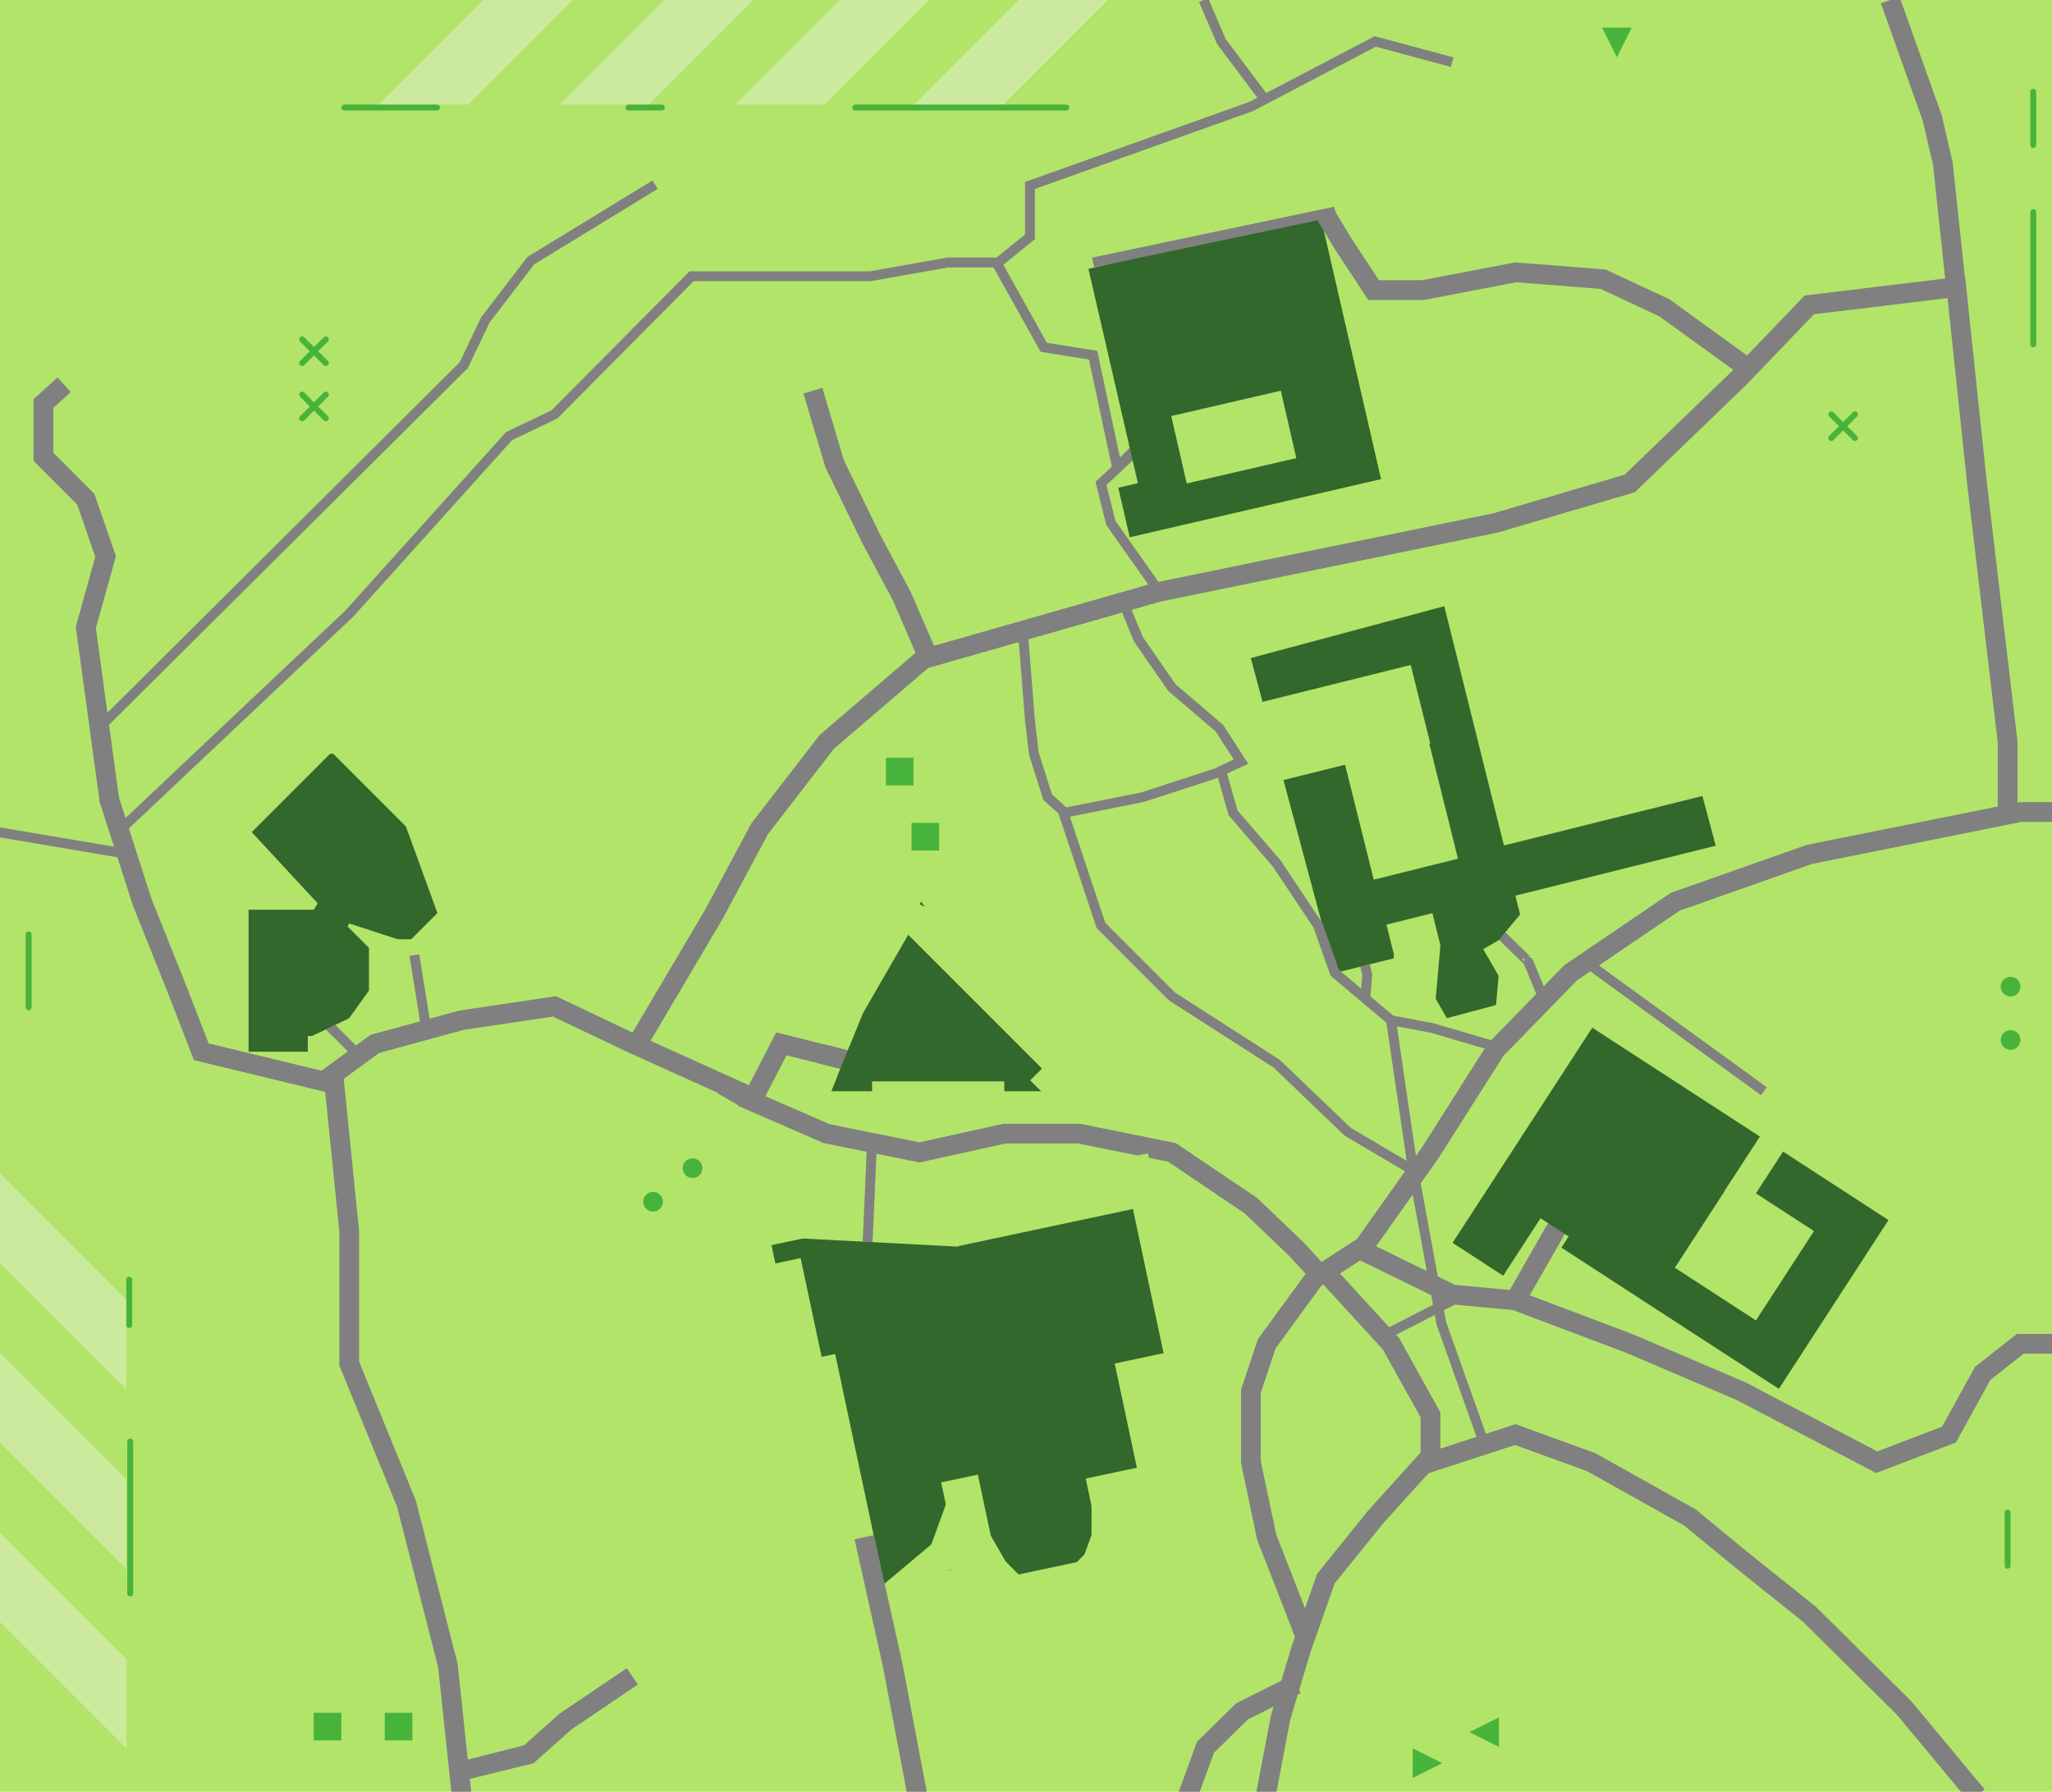
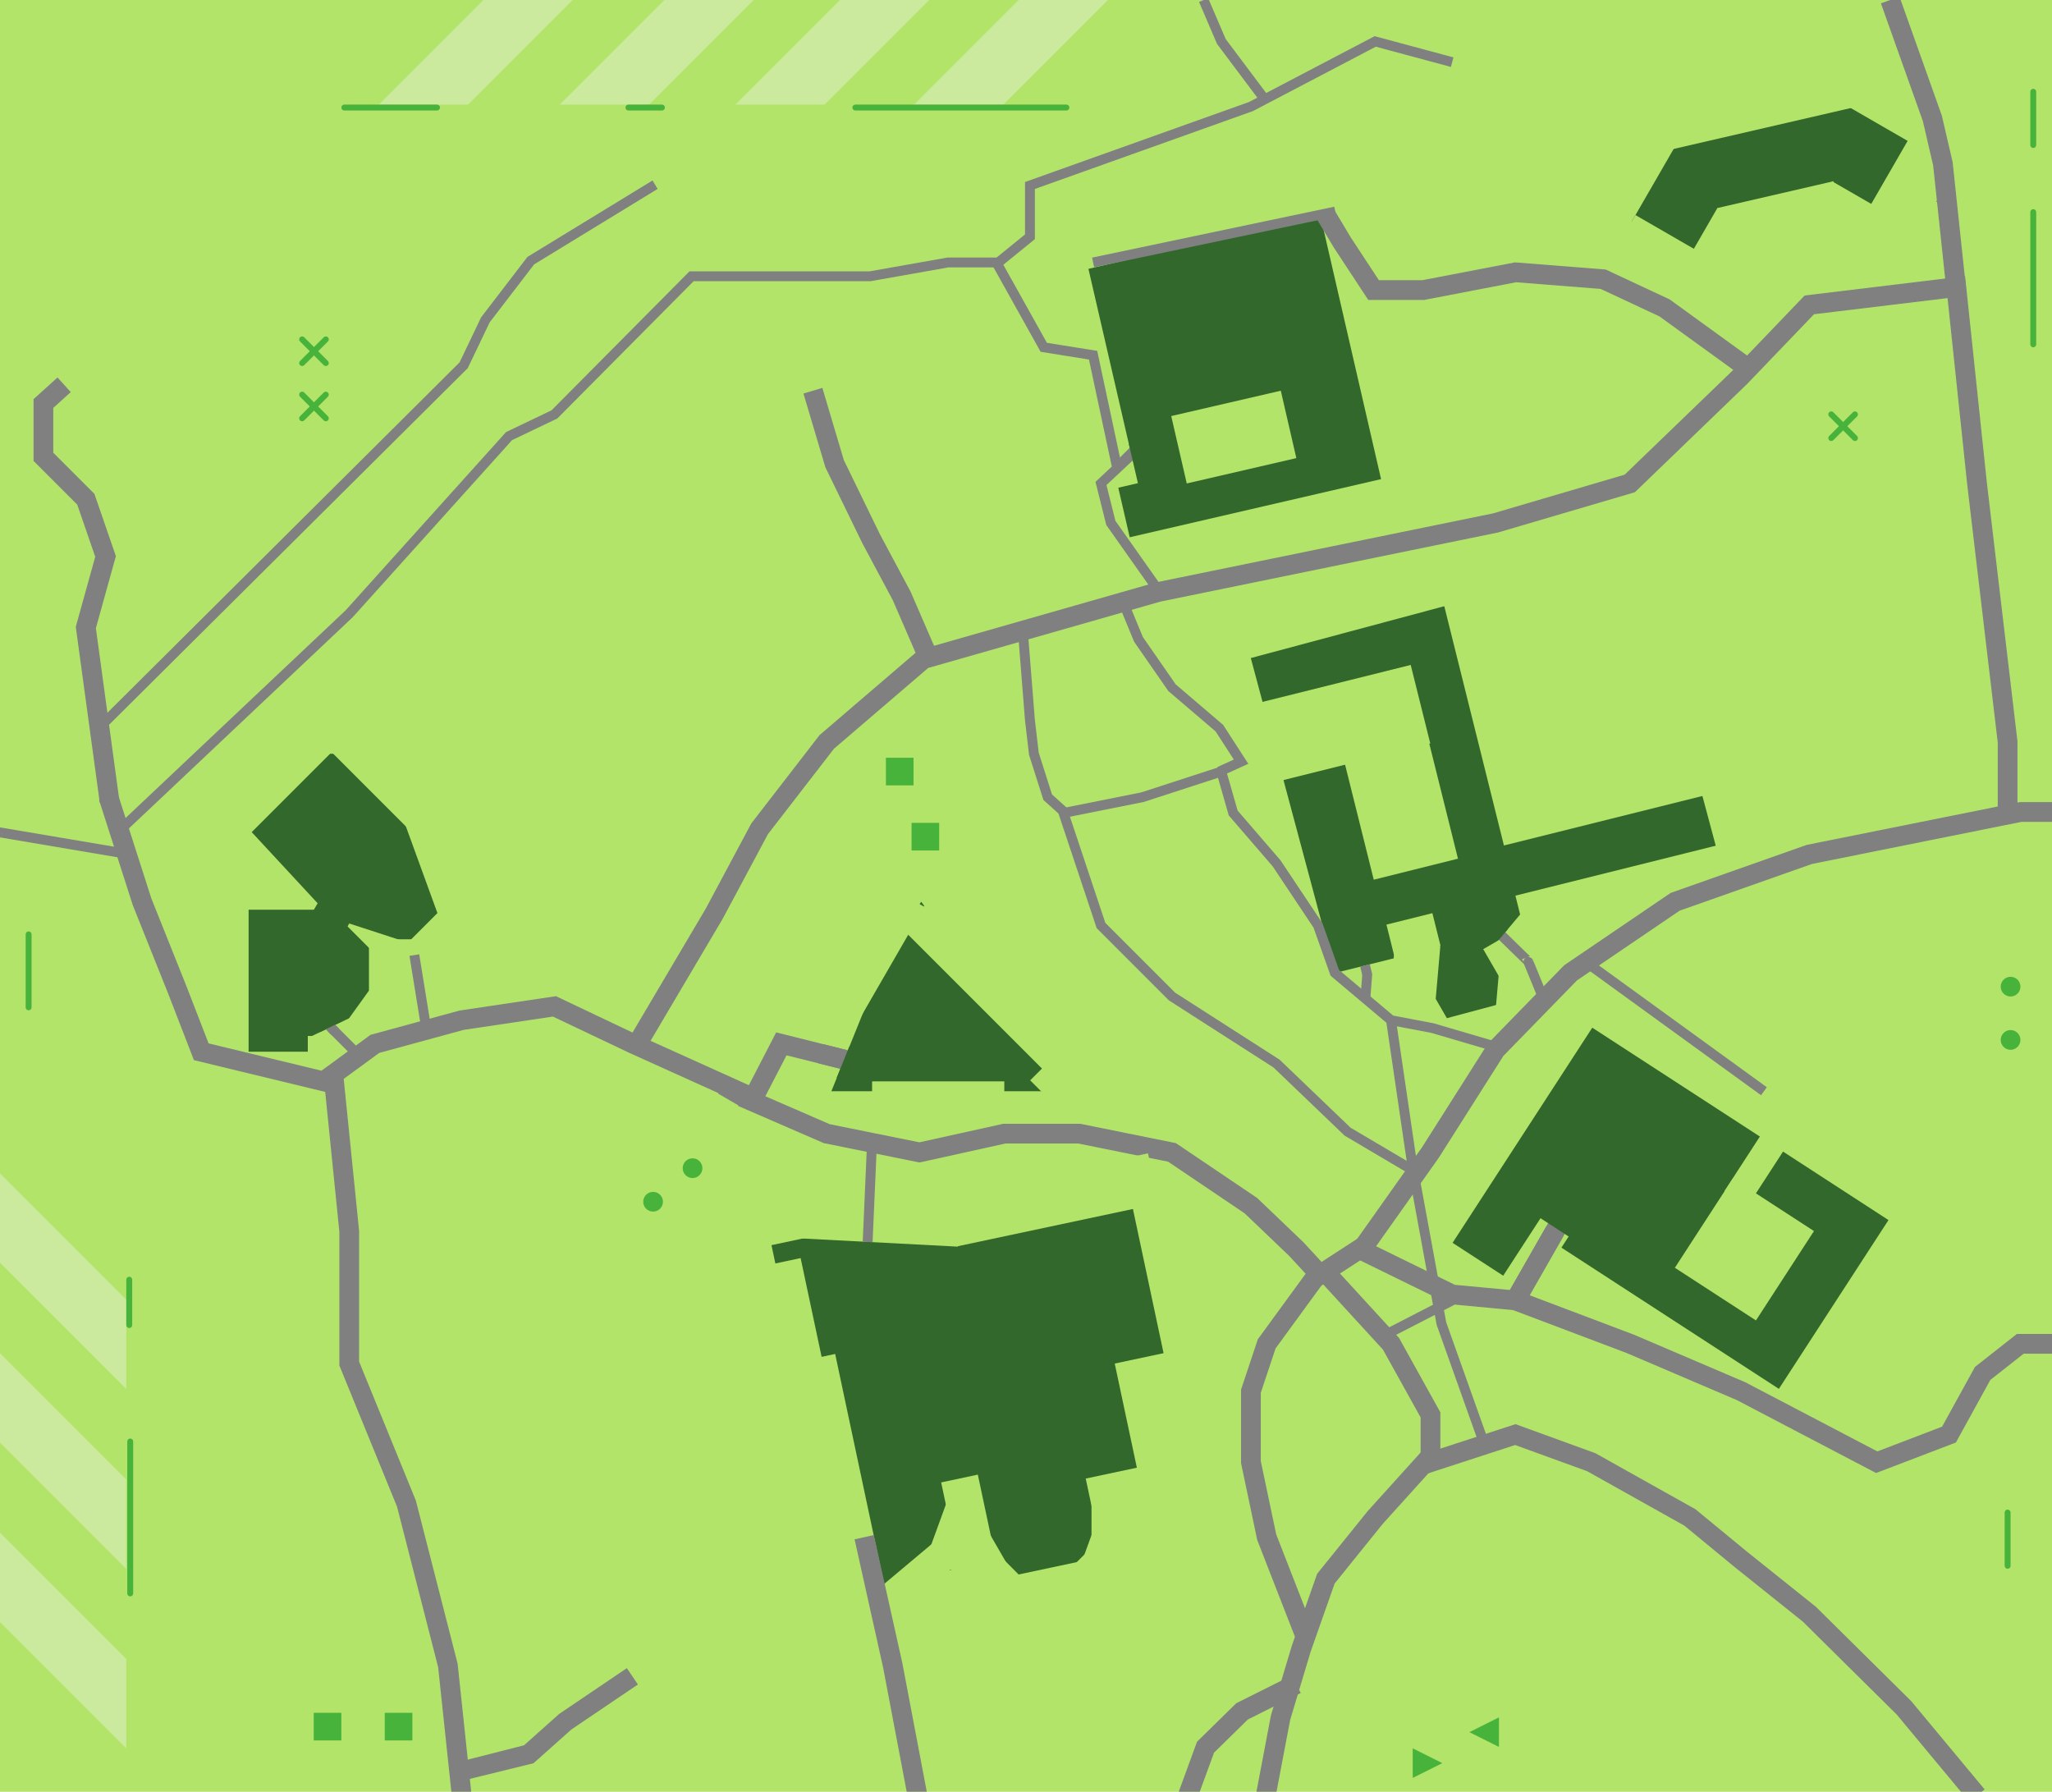
<svg xmlns="http://www.w3.org/2000/svg" xmlns:xlink="http://www.w3.org/1999/xlink" width="1040px" height="908px" viewBox="0 0 1040 908" version="1.1">
  <defs>
    <path d="M1040 0L1040 0L1040 908L0 908L0 0L1040 0Z" id="path_1" />
    <clipPath id="clip_1">
      <use xlink:href="#path_1" clip-rule="evenodd" fill-rule="evenodd" />
    </clipPath>
  </defs>
  <g id="Frame" clip-path="url(#clip_1)">
    <path d="M1040 0L1040 0L1040 908L0 908L0 0L1040 0Z" id="Frame" fill="#FFFFFF" stroke="none" />
    <path d="M0 -6.10352e-05L1044 -6.10352e-05L1044 910L0 910L0 -6.10352e-05Z" id="Background" fill="#B2E46A" fill-rule="evenodd" stroke="none" />
    <path d="M538.567 139.257L669.133 109.057L699.951 242.799L569.385 273L538.567 139.257Z" id="Rectangle-2" fill="#32682B" fill-rule="evenodd" stroke="none" />
    <path d="M466.9 457L537.4 553L396.4 553L466.9 457Z" id="Triangle" fill="#32682B" fill-rule="evenodd" stroke="none" />
    <path d="M807 520.8L957.122 618.29L886.319 727.318L736.197 629.827L807 520.8Z" id="Rectangle-3" fill="#32682B" fill-rule="evenodd" stroke="none" />
    <path d="M633.932 333.482L830.015 280.942L882.296 476.059L686.213 528.599L633.932 333.482Z" id="Rectangle-4" fill="#32682B" fill-rule="evenodd" stroke="none" />
    <path d="M391 631L570.001 592.952L609.712 779.778L430.711 817.826L391 631Z" id="Rectangle-5" fill="#32682B" fill-rule="evenodd" stroke="none" />
    <path d="M72 381.975L234 381.975L234 532.975L72 532.975L72 381.975Z" id="Rectangle-7" fill="#32682B" fill-rule="evenodd" stroke="none" />
    <path d="M614.069 362.129L714.98 336.969L724.899 376.752L623.988 401.911L614.069 362.129Z" id="Rectangle-8" fill="#B2E46A" fill-rule="evenodd" stroke="none" />
    <path d="M714.745 338.126L738.937 435.155L696.244 445.8L672.052 348.77L714.745 338.126Z" id="Rectangle-8-Copy" fill="#B2E46A" fill-rule="evenodd" stroke="none" />
    <path d="M830 258L866.047 402.574L762.225 428.46L726.178 283.886L830 258Z" id="Rectangle-9" fill="#B2E46A" fill-rule="evenodd" stroke="none" />
    <path d="M871.868 428L885.9 484.277L782.078 510.163L768.046 453.886L871.868 428Z" id="Rectangle-9-Copy" fill="#B2E46A" fill-rule="evenodd" stroke="none" />
    <path d="M713 484L727.032 540.277L682.398 551.406L668.366 495.128L713 484Z" id="Rectangle-9-Copy-2" fill="#B2E46A" fill-rule="evenodd" stroke="none" />
    <path d="M542 251L566.359 245.376L574.233 279.479L549.873 285.103L542 251Z" id="Rectangle-28-Copy" fill="#B2E46A" fill-rule="evenodd" stroke="none" />
    <path d="M593.6 210.843L649.139 198L657.012 232.157L601.473 245L593.6 210.843Z" id="Rectangle-28-Copy-2" fill="#B2E46A" fill-rule="evenodd" stroke="none" />
    <path d="M725.97 462.758L730.083 479.253L706.796 485.059L702.683 468.564L725.97 462.758Z" id="Rectangle-9-Copy-3" fill="#B2E46A" fill-rule="evenodd" stroke="none" />
    <path d="M725 501.6L735.5 519.786L714.715 531.786L704.215 513.6L725 501.6Z" id="Rectangle-9-Copy-4" fill="#B2E46A" fill-rule="evenodd" stroke="none" />
    <path d="M777.587 623.311L916.807 713.721L899.378 740.558L760.159 650.148L777.587 623.311Z" id="Rectangle-9-Copy-9" fill="#B2E46A" fill-rule="evenodd" stroke="none" />
    <path d="M878.268 597.173L919.362 623.86L889.952 669.149L848.857 642.461L878.268 597.173Z" id="Rectangle-9-Copy-10" fill="#B2E46A" fill-rule="evenodd" stroke="none" />
    <path d="M903.47 558.218L915.211 565.843L885.801 611.131L874.059 603.506L903.47 558.218Z" id="Rectangle-9-Copy-11" fill="#B2E46A" fill-rule="evenodd" stroke="none" />
    <path d="M781 617L795.257 626.259L773.472 659.806L759.214 650.547L781 617Z" id="Rectangle-9-Copy-12" fill="#B2E46A" fill-rule="evenodd" stroke="none" />
    <path d="M771.644 469.5L782.144 487.687L762.225 499.187L751.725 481L771.644 469.5Z" id="Rectangle-9-Copy-5" fill="#B2E46A" fill-rule="evenodd" stroke="none" />
    <path d="M771.639 462L787.726 475.499L772.942 493.118L756.855 479.619L771.639 462Z" id="Rectangle-9-Copy-8" fill="#B2E46A" fill-rule="evenodd" stroke="none" />
    <path d="M783.185 488.065L780.832 514.962L757.919 512.958L760.272 486.06L783.185 488.065Z" id="Rectangle-9-Copy-6" fill="#B2E46A" fill-rule="evenodd" stroke="none" />
    <path d="M730 479.353L727.647 506.25L704.734 504.246L707.088 477.348L730 479.353Z" id="Rectangle-9-Copy-7" fill="#B2E46A" fill-rule="evenodd" stroke="none" />
    <path d="M442.5 444.549L468.481 459.549L410.481 560.008L384.5 545.008L442.5 444.549Z" id="Rectangle-14" fill="#B2E46A" fill-rule="evenodd" stroke="none" />
-     <path d="M410.377 500.098L438.193 511.336L414.967 568.821L387.152 557.583L410.377 500.098Z" id="Rectangle-14-Copy" fill="#B2E46A" fill-rule="evenodd" stroke="none" />
+     <path d="M410.377 500.098L438.193 511.336L414.967 568.822L387.152 557.583L410.377 500.098Z" id="Rectangle-14-Copy" fill="#B2E46A" fill-rule="evenodd" stroke="none" />
    <path d="M428 537L396 529L381 558L419 574.5L466 584L509 574.5L547 574.5L594 584L634 611L657 633L669 646L689 633L736 656L768 659L788 624" id="Vector" fill="none" fill-rule="evenodd" stroke="#808080" stroke-width="10" />
    <path d="M442 548L509 548L509 560L442 560L442 548Z" id="Rectangle-15" fill="#B2E46A" fill-rule="evenodd" stroke="none" />
    <path d="M476.2 451.414L553.982 529.195L534.89 548.287L457.108 470.505L476.2 451.414Z" id="Rectangle-16" fill="#B2E46A" fill-rule="evenodd" stroke="none" />
    <path d="M530.6 539L541.207 549.607L532.721 558.092L522.115 547.485L530.6 539Z" id="Rectangle-15-Copy" fill="#B2E46A" fill-rule="evenodd" stroke="none" />
    <path d="M480.1 606.095L581.827 584.473L587.233 609.904L485.506 631.527L480.1 606.095Z" id="Rectangle-17" fill="#B2E46A" fill-rule="evenodd" stroke="none" />
    <path d="M382 600.3L486.856 605.795L485.495 631.76L380.639 626.264L382 600.3Z" id="Rectangle-17-Copy" fill="#B2E46A" fill-rule="evenodd" stroke="none" />
    <path d="M375.453 644L405.775 637.555L419.082 700.156L388.759 706.601L375.453 644Z" id="Rectangle-18" fill="#B2E46A" fill-rule="evenodd" stroke="none" />
    <path d="M391 693L423.279 686.139L450.307 813.298L418.028 820.159L391 693Z" id="Rectangle-18-Copy" fill="#B2E46A" fill-rule="evenodd" stroke="none" />
    <path d="M419 809L507.033 790.288L511.192 809.851L423.158 828.563L419 809Z" id="Rectangle-18-Copy-2" fill="#B2E46A" fill-rule="evenodd" stroke="none" />
    <path d="M550.27 749.286L605.047 737.643L609.205 757.206L554.429 768.849L550.27 749.286Z" id="Rectangle-18-Copy-3" fill="#B2E46A" fill-rule="evenodd" stroke="none" />
    <path d="M564.968 691L599.203 683.723L612.093 744.368L577.858 751.645L564.968 691Z" id="Rectangle-18-Copy-4" fill="#B2E46A" fill-rule="evenodd" stroke="none" />
    <path d="M558.686 778.686L570.707 790.707L552.322 809.092L540.302 797.071L558.686 778.686Z" id="Rectangle-19" fill="#B2E46A" fill-rule="evenodd" stroke="none" />
    <path d="M506.354 800L560.152 788.565L562.647 800.303L508.848 811.738L506.354 800Z" id="Rectangle-20" fill="#B2E46A" fill-rule="evenodd" stroke="none" />
    <path d="M489.042 798.958L503.184 784.816L526.518 808.151L512.376 822.293L489.042 798.958Z" id="Rectangle-21" fill="#B2E46A" fill-rule="evenodd" stroke="none" />
    <path d="M477 751.242L495.585 747.291L507.644 804.024L489.059 807.974L477 751.242Z" id="Rectangle-22" fill="#B2E46A" fill-rule="evenodd" stroke="none" />
    <path d="M476 779.295L486.285 791.551L454.877 817.906L444.592 805.649L476 779.295Z" id="Rectangle-23" fill="#B2E46A" fill-rule="evenodd" stroke="none" />
    <path d="M481 758L498.854 764.498L486.884 797.388L469.029 790.889L481 758Z" id="Rectangle-24" fill="#B2E46A" fill-rule="evenodd" stroke="none" />
    <path d="M501.995 778L516.495 803.115L503.505 810.615L489.005 785.5L501.995 778Z" id="Rectangle-25" fill="#B2E46A" fill-rule="evenodd" stroke="none" />
    <path d="M553.2 756L618.2 756L618.2 789L553.2 789L553.2 756Z" id="Rectangle-26" fill="#B2E46A" fill-rule="evenodd" stroke="none" />
    <path d="M554.127 775.4L565.403 779.504L560.273 793.6L548.997 789.496L554.127 775.4Z" id="Rectangle-27" fill="#B2E46A" fill-rule="evenodd" stroke="none" />
    <path d="M523.642 134.978L549.95 128.904L576.719 244.854L550.411 250.928L523.642 134.978Z" id="Rectangle-28" fill="#B2E46A" fill-rule="evenodd" stroke="none" />
    <path d="M187 476L262 476L262 544L187 544L187 476Z" id="Rectangle-29" fill="#B2E46A" fill-rule="evenodd" stroke="none" />
    <path d="M55 409L126 409L126 544L55 544L55 409Z" id="Rectangle-30" fill="#B2E46A" fill-rule="evenodd" stroke="none" />
    <path d="M115.653 310.572L177.171 372.09L106.46 442.801L44.942 381.282L115.653 310.572Z" id="Rectangle-31" fill="#B2E46A" fill-rule="evenodd" stroke="none" />
    <path d="M198.757 327L249.669 377.912L207.243 420.338L156.331 369.426L198.757 327Z" id="Rectangle-32" fill="#B2E46A" fill-rule="evenodd" stroke="none" />
    <path d="M200 403.109L252.623 383.956L281.352 462.891L228.73 482.044L200 403.109Z" id="Rectangle-33" fill="#B2E46A" fill-rule="evenodd" stroke="none" />
    <path d="M234.556 449.852L256.477 471.772L224.657 503.592L202.737 481.672L234.556 449.852Z" id="Rectangle-34" fill="#B2E46A" fill-rule="evenodd" stroke="none" />
    <path d="M126 420L164 461L88 461L126 420Z" id="Triangle-2" fill="#B2E46A" fill-rule="evenodd" stroke="none" />
    <path d="M156 525L210 525L210 541L156 541L156 525Z" id="Rectangle-35" fill="#B2E46A" fill-rule="evenodd" stroke="none" />
    <path d="M187 502L210 534L164 534L187 502Z" id="Triangle-3" fill="#B2E46A" fill-rule="evenodd" stroke="none" />
    <path d="M187.5 511L219 526L156 526L187.5 511Z" id="Triangle-4" fill="#B2E46A" fill-rule="evenodd" stroke="none" />
    <path d="M202.86 476.404L212.406 505.749L173.515 466.858L202.86 476.404Z" id="Triangle-5" fill="#B2E46A" fill-rule="evenodd" stroke="none" />
    <path d="M162 455.969L178.455 465.469L174.955 471.531L158.5 462.031L162 455.969Z" id="Rectangle-36" fill="#32682B" fill-rule="evenodd" stroke="none" />
    <path d="M1019 793.5C1019 794.329 1018.33 795 1017.5 795L1017.5 795C1016.67 795 1016 794.329 1016 793.5L1016 766.5C1016 765.671 1016.67 765 1017.5 765L1017.5 765C1018.33 765 1019 765.671 1019 766.5L1019 793.5Z" id="Rectangle-66" fill="#48B33A" stroke="none" />
    <path d="M1032 73.5C1032 74.329 1031.33 75 1030.5 75L1030.5 75C1029.67 75 1029 74.329 1029 73.5L1029 46.5C1029 45.672 1029.67 45 1030.5 45L1030.5 45C1031.33 45 1032 45.672 1032 46.5L1032 73.5Z" id="Rectangle-68" fill="#48B33A" stroke="none" />
    <path d="M1032 174.5C1032 175.329 1031.33 176 1030.5 176L1030.5 176C1029.67 176 1029 175.329 1029 174.5L1029 107.5C1029 106.671 1029.67 106 1030.5 106L1030.5 106C1031.33 106 1032 106.671 1032 107.5L1032 174.5Z" id="Rectangle-69" fill="#48B33A" stroke="none" />
    <path d="M768 659L789.578 621.269" id="Vector-5" fill="none" fill-rule="evenodd" stroke="#808080" stroke-width="10" />
    <path d="M768 659L826.211 681L882.415 705L951.164 741L987.796 727L1004.86 696L1023.93 681L1044 681" id="Vector-2" fill="none" fill-rule="evenodd" stroke="#808080" stroke-width="10" />
    <path d="M717 597L730.549 670.752L752 731" id="Vector-19" fill="none" fill-rule="evenodd" stroke="#808080" stroke-width="5" />
    <path d="M159 868L173 868L173 882L159 882L159 868Z" id="Rectangle-62" fill="#48B33A" fill-rule="evenodd" stroke="none" />
    <path d="M195 868L209 868L209 882L195 882L195 868Z" id="Rectangle-63" fill="#48B33A" fill-rule="evenodd" stroke="none" />
    <path d="M377 556L366.474 549.888" id="Vector-40" fill="none" fill-rule="evenodd" stroke="#808080" stroke-width="10" />
    <path d="M731 893.5L716 901L716 886L731 893.5Z" id="Triangle-6" fill="#48B33A" fill-rule="evenodd" stroke="none" />
    <path d="M672 645L705 681L725 717L725 741L768 727L806.5 741L856.5 769L882 790L917 818L965 865.5L1002 910" id="Vector-6" fill="none" fill-rule="evenodd" stroke="#808080" stroke-width="10" />
    <path d="M725 738L697 769L672 800L659.5 835.5L649 870.5L641.5 910" id="Vector-7" fill="none" fill-rule="evenodd" stroke="#808080" stroke-width="10" />
    <path d="M669 644L642 681L634 705L634 741L642 779L661.5 829" id="Vector-8" fill="none" fill-rule="evenodd" stroke="#808080" stroke-width="10" />
    <path d="M939.081 208.919C939.667 208.333 940.617 208.333 941.203 208.919L941.203 208.919C941.789 209.504 941.789 210.454 941.203 211.04L929.182 223.061C928.596 223.647 927.647 223.647 927.061 223.061L927.061 223.061C926.475 222.475 926.475 221.525 927.061 220.939L939.081 208.919Z" id="Rectangle-64" fill="#48B33A" stroke="none" />
    <path d="M941.203 220.939C941.789 221.525 941.789 222.475 941.203 223.061L941.203 223.061C940.617 223.647 939.667 223.647 939.081 223.061L927.061 211.04C926.475 210.454 926.475 209.504 927.061 208.919L927.061 208.919C927.647 208.333 928.596 208.333 929.182 208.919L941.203 220.939Z" id="Rectangle-65" fill="#48B33A" stroke="none" />
    <path d="M691 632L725 584L758 532L796 493L849 457L917 433L1024 411.5L1044 411.5" id="Vector-9" fill="none" fill-rule="evenodd" stroke="#808080" stroke-width="10" />
    <path d="M785.474 609.677L802.248 620.57L797.346 628.118L780.573 617.225L785.474 609.677Z" id="Rectangle-74" fill="#32682B" fill-rule="evenodd" stroke="none" />
    <path d="M781 503C781 503 774.351 486.642 774.333 486.889C774.316 487.135 761 474 761 474" id="Vector-13" fill="none" fill-rule="evenodd" stroke="#808080" stroke-width="5" />
    <path d="M760 531L726 521L705 517L676.5 493L668 469L647 437.5L625 412L619 391L579 404L539 412L558 469L594 505L647 539L683 573.5L716 593" id="Vector-10" fill="none" fill-rule="evenodd" stroke="#808080" stroke-width="5" />
    <path d="M692 506L692.981 493.451" id="Vector-11" fill="none" fill-rule="evenodd" stroke="#808080" stroke-width="5" />
    <path d="M618 391L629 386L618 369L594 348.5L577 324L570 307" id="Vector-14" fill="none" fill-rule="evenodd" stroke="#808080" stroke-width="5" />
    <path d="M541 413L531 404L524 382L522 365L518.5 321" id="Vector-15" fill="none" fill-rule="evenodd" stroke="#808080" stroke-width="5" />
    <path d="M716 592L705 517" id="Vector-16" fill="none" fill-rule="evenodd" stroke="#808080" stroke-width="5" />
    <path d="M803 487L894 553" id="Vector-17" fill="none" fill-rule="evenodd" stroke="#808080" stroke-width="5" />
    <path d="M703 676L736 659" id="Vector-18" fill="none" fill-rule="evenodd" stroke="#808080" stroke-width="5" />
    <path d="M-25 797L-2.373 774.373L88.844 865.589L66.217 888.217L-25 797Z" id="Rectangle-52" fill="#CBEA9D" fill-rule="evenodd" stroke="none" />
    <path d="M-25 706L-2.373 683.372L88.844 774.589L66.217 797.217L-25 706Z" id="Rectangle-54" fill="#CBEA9D" fill-rule="evenodd" stroke="none" />
    <path d="M-32.585 607.315L-9.957 584.688L99.644 694.289L77.017 716.917L-32.585 607.315Z" id="Rectangle-56" fill="#CBEA9D" fill-rule="evenodd" stroke="none" />
    <path d="M55.5 406L43.5 318L53.5 282L43.5 253L22 231.5L22 204.5L32.5 195" id="Vector-21" fill="none" fill-rule="evenodd" stroke="#808080" stroke-width="10" />
    <path d="M744.7 877.8L759.7 870.3L759.7 885.3L744.7 877.8Z" id="Triangle-7" fill="#48B33A" fill-rule="evenodd" stroke="none" />
    <path d="M169 545L177 624L177 691L206 762L227 844L234 910" id="Vector-23" fill="none" fill-rule="evenodd" stroke="#808080" stroke-width="10" />
    <path d="M16 510.5C16 511.329 15.329 512 14.5 512L14.5 512C13.671 512 13 511.329 13 510.5L13 473.5C13 472.671 13.671 472 14.5 472L14.5 472C15.329 472 16 472.671 16 473.5L16 510.5Z" id="Rectangle-67" fill="#48B33A" stroke="none" />
    <path d="M383 557L321 529L281 510L234 517L190 529L164 548L102 533L90 502L72 457L55 404" id="Vector-20" fill="none" fill-rule="evenodd" stroke="#808080" stroke-width="10" />
    <path d="M1 422L66 433" id="Vector-22" fill="none" fill-rule="evenodd" stroke="#808080" stroke-width="5" />
    <path d="M438 779L452.464 843.967L465 910" id="Vector-26" fill="none" fill-rule="evenodd" stroke="#808080" stroke-width="10" />
    <path d="M236 897C236.002 897 268 889 268 889L286.5 872.5L320.5 849.5" id="Vector-27" fill="none" fill-rule="evenodd" stroke="#808080" stroke-width="10" />
-     <path d="M819.5 29L812 14L827 14L819.5 29Z" id="Triangle-8" fill="#48B33A" fill-rule="evenodd" stroke="none" />
+     <path d="M820 82L971.027 47.132L983.625 101.697L832.597 136.565L820 82Z" id="Rectangle-75" fill="#32682B" fill-rule="evenodd" stroke="none" />
+     <path d="M870.721 105.352L929.183 91.855L935.932 121.086L877.47 134.583L870.721 105.352Z" id="Rectangle-82" fill="#B2E46A" fill-rule="evenodd" stroke="none" />
+     <path d="M943 23L994.096 52.5L979.096 78.481L928 48.981L943 23Z" id="Rectangle-76" fill="#B2E46A" fill-rule="evenodd" stroke="none" />
+     <path d="M928.53 91.866L975.295 118.866L960.795 143.981L914.03 116.981L928.53 91.866Z" id="Rectangle-77" fill="#B2E46A" fill-rule="evenodd" stroke="none" />
+     <path d="M969 67.644L993.249 81.644L970.249 121.481L946 107.481L969 67.644Z" id="Rectangle-81" fill="#B2E46A" fill-rule="evenodd" stroke="none" />
+     <path d="M870.5 105.268L890.419 116.768L874.419 144.481L854.5 132.981L870.5 105.268Z" id="Rectangle-78" fill="#B2E46A" fill-rule="evenodd" stroke="none" />
+     <path d="M827 62.268L848.651 74.768L823.151 118.935L801.5 106.435L827 62.268Z" id="Rectangle-79" fill="#B2E46A" fill-rule="evenodd" stroke="none" />
+     <path d="M828.9 109L867.005 131L853.505 154.383L815.4 132.383L828.9 109Z" id="Rectangle-80" fill="#B2E46A" fill-rule="evenodd" stroke="none" />
    <path d="M991.5 147L984.703 83L979.362 60L958 0" id="Vector-29" fill="none" fill-rule="evenodd" stroke="#808080" stroke-width="10" />
    <path d="M449 384L463 384L463 398L449 398L449 384Z" id="Rectangle-60" fill="#48B33A" fill-rule="evenodd" stroke="none" />
    <path d="M462 417L476 417L476 431L462 431L462 417Z" id="Rectangle-61" fill="#48B33A" fill-rule="evenodd" stroke="none" />
    <path d="M1014 527C1014 524.239 1016.24 522 1019 522C1021.76 522 1024 524.239 1024 527C1024 529.761 1021.76 532 1019 532C1016.24 532 1014 529.761 1014 527Z" id="Oval-4" fill="#48B33A" fill-rule="evenodd" stroke="none" />
    <path d="M323 529L362 463L385 420L419 376L468 334L587 300L758 265L826 245L882 191L917 154.5L991.5 145.5L1002 245L1017.5 376L1017.5 412" id="Vector-28" fill="none" fill-rule="evenodd" stroke="#808080" stroke-width="10" />
    <path d="M757.913 475.103L762.413 469.74L764.021 471.09L759.522 476.452L757.913 475.103Z" id="Rectangle-73" fill="#32682B" fill-rule="evenodd" stroke="none" />
    <path d="M676.747 107.196L554 133" id="Vector-31" fill="none" fill-rule="evenodd" stroke="#808080" stroke-width="5" />
    <path d="M885 186L843.583 156L812.521 141.5L768.146 138L721.306 147L696.16 147L680.382 123L672 109" id="Vector-30" fill="none" fill-rule="evenodd" stroke="#808080" stroke-width="10" />
    <path d="M602 910L610.98 885.435L629.5 867.257L657 853.5" id="Vector-32" fill="none" fill-rule="evenodd" stroke="#808080" stroke-width="10" />
    <path d="M470 332L457 302L441.5 273L423 235L412 198" id="Vector-33" fill="none" fill-rule="evenodd" stroke="#808080" stroke-width="10" />
    <path d="M326 609C326 606.239 328.239 604 331 604C333.761 604 336 606.239 336 609C336 611.762 333.761 614 331 614C328.239 614 326 611.762 326 609Z" id="Oval-2" fill="#48B33A" fill-rule="evenodd" stroke="none" />
    <path d="M53 366.1C53.004 366.097 235 185.1 235 185.1L246 162.1L269 132.1L332 93.6" id="Vector-34" fill="none" fill-rule="evenodd" stroke="#808080" stroke-width="5" />
    <path d="M587 299L563 265L558 245L574 230L566.231 237.283L554 180L529 176L505 133L480.5 133L441 140L350.5 140L281 210L258 221L177 311L61.5 420" id="Vector-35" fill="none" fill-rule="evenodd" stroke="#808080" stroke-width="5" />
    <path d="M551.3 -35L573.927 -12.373L482.711 78.844L460.083 56.217L551.3 -35Z" id="Rectangle-47" fill="#CBEA9D" fill-rule="evenodd" stroke="none" />
    <path d="M506 133L522 120L522 94L634 54L697 21L736 31.5" id="Vector-36" fill="none" fill-rule="evenodd" stroke="#808080" stroke-width="5" />
    <path d="M610 0L619 21L640 49" id="Vector-37" fill="none" fill-rule="evenodd" stroke="#808080" stroke-width="5" />
    <path d="M181 534L168 521" id="Vector-38" fill="none" fill-rule="evenodd" stroke="#808080" stroke-width="5" />
    <path d="M216 521L210 484" id="Vector-39" fill="none" fill-rule="evenodd" stroke="#808080" stroke-width="5" />
    <path d="M346 592C346 589.239 348.239 587 351 587C353.761 587 356 589.239 356 592C356 594.761 353.761 597 351 597C348.239 597 346 594.761 346 592Z" id="Oval" fill="#48B33A" fill-rule="evenodd" stroke="none" />
    <path d="M164.081 170.918C164.667 170.333 165.617 170.333 166.203 170.918L166.203 170.918C166.789 171.504 166.789 172.454 166.203 173.04L154.182 185.061C153.596 185.646 152.647 185.646 152.061 185.061L152.061 185.061C151.475 184.475 151.475 183.525 152.061 182.939L164.081 170.918Z" id="Rectangle-39" fill="#48B33A" stroke="none" />
    <path d="M166.203 182.939C166.789 183.525 166.789 184.475 166.203 185.061L166.203 185.061C165.617 185.647 164.667 185.647 164.081 185.061L152.061 173.04C151.475 172.454 151.475 171.504 152.061 170.919L152.061 170.919C152.647 170.333 153.596 170.333 154.182 170.919L166.203 182.939Z" id="Rectangle-40" fill="#48B33A" stroke="none" />
    <path d="M164.081 198.919C164.667 198.333 165.617 198.333 166.203 198.919L166.203 198.919C166.789 199.504 166.789 200.454 166.203 201.04L154.182 213.061C153.596 213.647 152.647 213.647 152.061 213.061L152.061 213.061C151.475 212.475 151.475 211.525 152.061 210.939L164.081 198.919Z" id="Rectangle-41" fill="#48B33A" stroke="none" />
    <path d="M166.203 210.939C166.789 211.525 166.789 212.475 166.203 213.061L166.203 213.061C165.617 213.647 164.667 213.647 164.081 213.061L152.061 201.04C151.475 200.454 151.475 199.504 152.061 198.919L152.061 198.919C152.647 198.333 153.596 198.333 154.182 198.919L166.203 210.939Z" id="Rectangle-42" fill="#48B33A" stroke="none" />
    <path d="M1014 500C1014 497.239 1016.24 495 1019 495C1021.76 495 1024 497.239 1024 500C1024 502.761 1021.76 505 1019 505C1016.24 505 1014 502.761 1014 500Z" id="Oval-3" fill="#48B33A" fill-rule="evenodd" stroke="none" />
    <path d="M371.7 -35L394.327 -12.373L303.111 78.844L280.483 56.217L371.7 -35Z" id="Rectangle-43" fill="#CBEA9D" fill-rule="evenodd" stroke="none" />
    <path d="M275 -30L297.627 -7.373L206.411 83.844L183.783 61.217L275 -30Z" id="Rectangle-50" fill="#CBEA9D" fill-rule="evenodd" stroke="none" />
    <path d="M460.7 -35L483.327 -12.373L392.111 78.844L369.483 56.217L460.7 -35Z" id="Rectangle-45" fill="#CBEA9D" fill-rule="evenodd" stroke="none" />
    <path d="M159 53L522 53L522 84L159 84L159 53Z" id="Rectangle-48" fill="#B2E46A" fill-rule="evenodd" stroke="none" />
    <path d="M335.5 53C336.329 53 337 53.672 337 54.5L337 54.5C337 55.328 336.329 56 335.5 56L318.5 56C317.671 56 317 55.328 317 54.5L317 54.5C317 53.672 317.671 53 318.5 53L335.5 53Z" id="Rectangle-38" fill="#48B33A" stroke="none" />
    <path d="M221.5 53C222.329 53 223 53.672 223 54.5L223 54.5C223 55.328 222.329 56 221.5 56L174.5 56C173.671 56 173 55.328 173 54.5L173 54.5C173 53.672 173.671 53 174.5 53L221.5 53Z" id="Rectangle-51" fill="#48B33A" stroke="none" />
    <path d="M540.5 53C541.329 53 542 53.672 542 54.5L542 54.5C542 55.328 541.329 56 540.5 56L433.5 56C432.671 56 432 55.328 432 54.5L432 54.5C432 53.672 432.671 53 433.5 53L540.5 53Z" id="Rectangle-37" fill="#48B33A" stroke="none" />
    <path d="M64 654L144 654L144 893L64 893L64 654Z" id="Rectangle-57" fill="#B2E46A" fill-rule="evenodd" stroke="none" />
    <path d="M67.5 807.5C67.5 808.329 66.829 809 66 809L66 809C65.171 809 64.5 808.329 64.5 807.5L64.5 730.5C64.5 729.671 65.171 729 66 729L66 729C66.829 729 67.5 729.671 67.5 730.5L67.5 807.5Z" id="Rectangle-58" fill="#48B33A" stroke="none" />
    <path d="M67 671.5C67 672.329 66.329 673 65.5 673L65.5 673C64.671 673 64 672.329 64 671.5L64 648.5C64 647.671 64.671 647 65.5 647L65.5 647C66.329 647 67 647.671 67 648.5L67 671.5Z" id="Rectangle-59" fill="#48B33A" stroke="none" />
    <path d="M1.145 422.073L-13 419" id="Vector-41" fill="none" fill-rule="evenodd" stroke="#808080" stroke-width="5" />
    <path d="M569 234L575 228" id="Vector-42" fill="none" fill-rule="evenodd" stroke="#808080" stroke-width="5" />
    <path d="M572.127 225L577.973 223.65L579.998 232.42L574.152 233.769L572.127 225Z" id="Rectangle-70" fill="#32682B" fill-rule="evenodd" stroke="none" />
    <path d="M416 534L436 539" id="Vector-43" fill="none" fill-rule="evenodd" stroke="#808080" stroke-width="10" />
    <path d="M430.4 530.471L446.162 536.839L439.793 552.602L424.031 546.233L430.4 530.471Z" id="Rectangle-71" fill="#32682B" fill-rule="evenodd" stroke="none" />
    <path d="M170 523L164 517" id="Vector-44" fill="none" fill-rule="evenodd" stroke="#808080" stroke-width="5" />
    <path d="M159.148 516.712L170.833 511.014L173.901 517.305L162.217 523.004L159.148 516.712Z" id="Rectangle-72" fill="#32682B" fill-rule="evenodd" stroke="none" />
    <path d="M442 578L439.743 629.398" id="Vector-47" fill="none" fill-rule="evenodd" stroke="#808080" stroke-width="5" />
    <path d="M693.044 494.254L691.811 489.264" id="Vector-48" fill="none" fill-rule="evenodd" stroke="#808080" stroke-width="5" />
  </g>
</svg>
